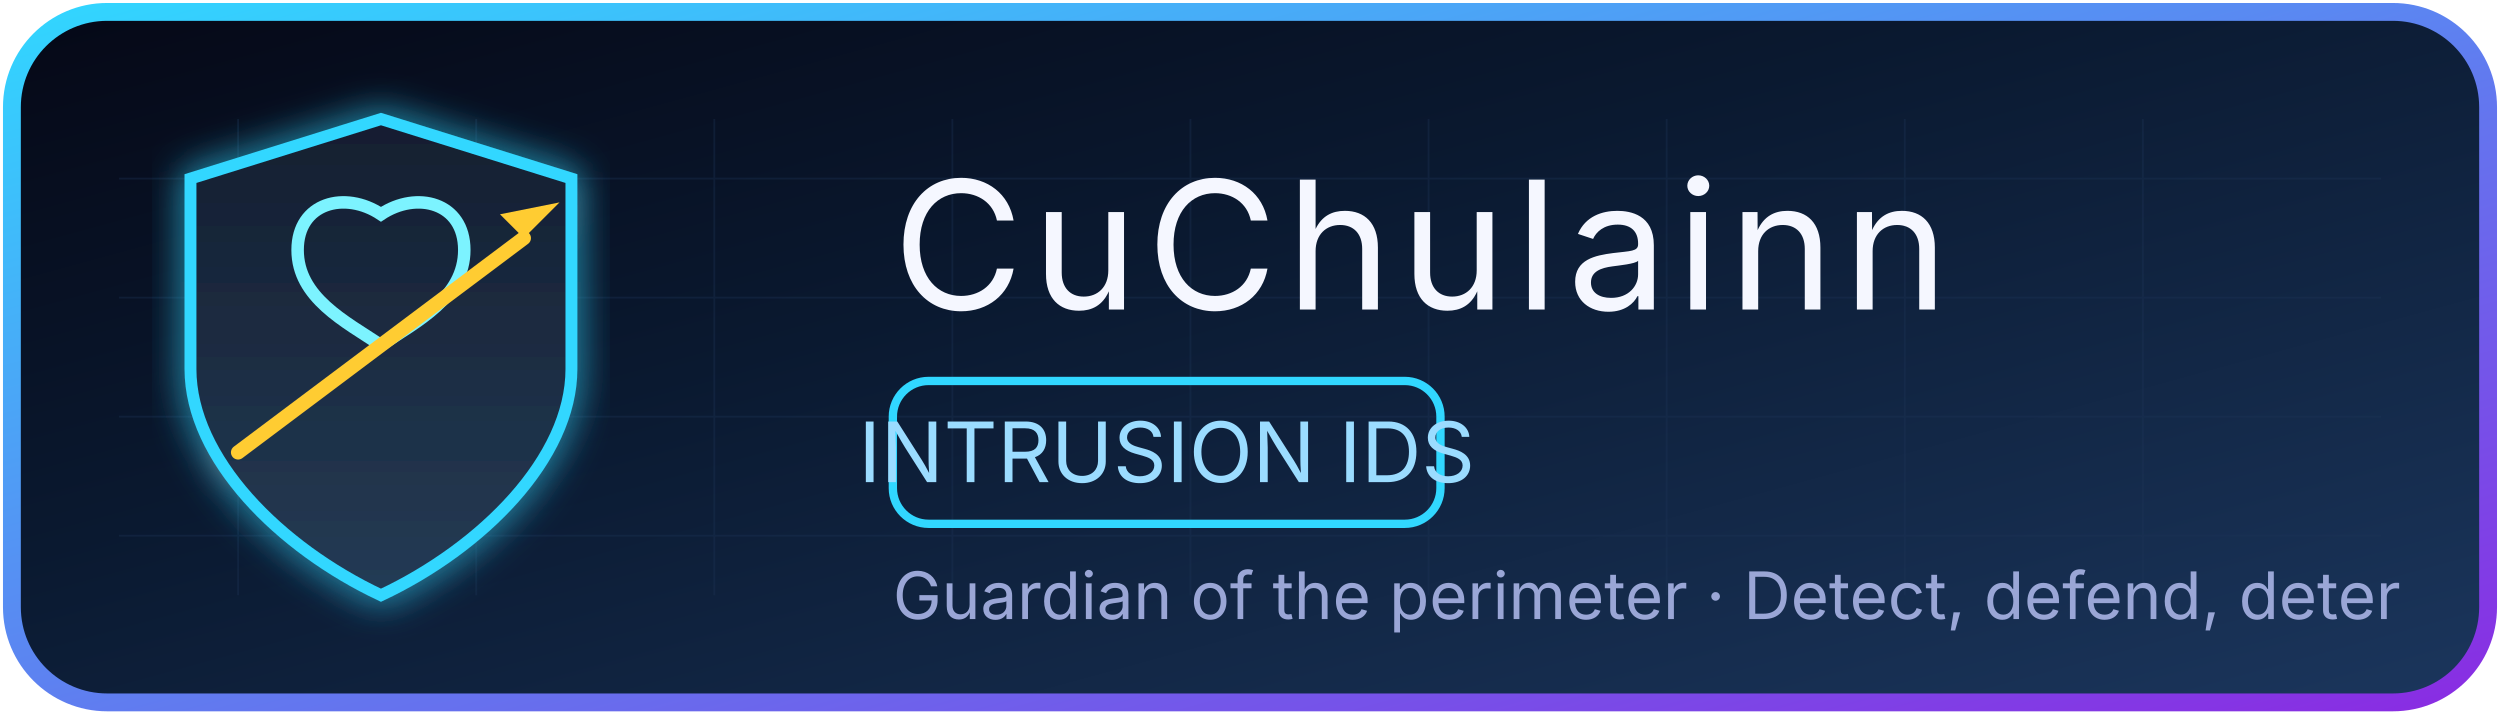
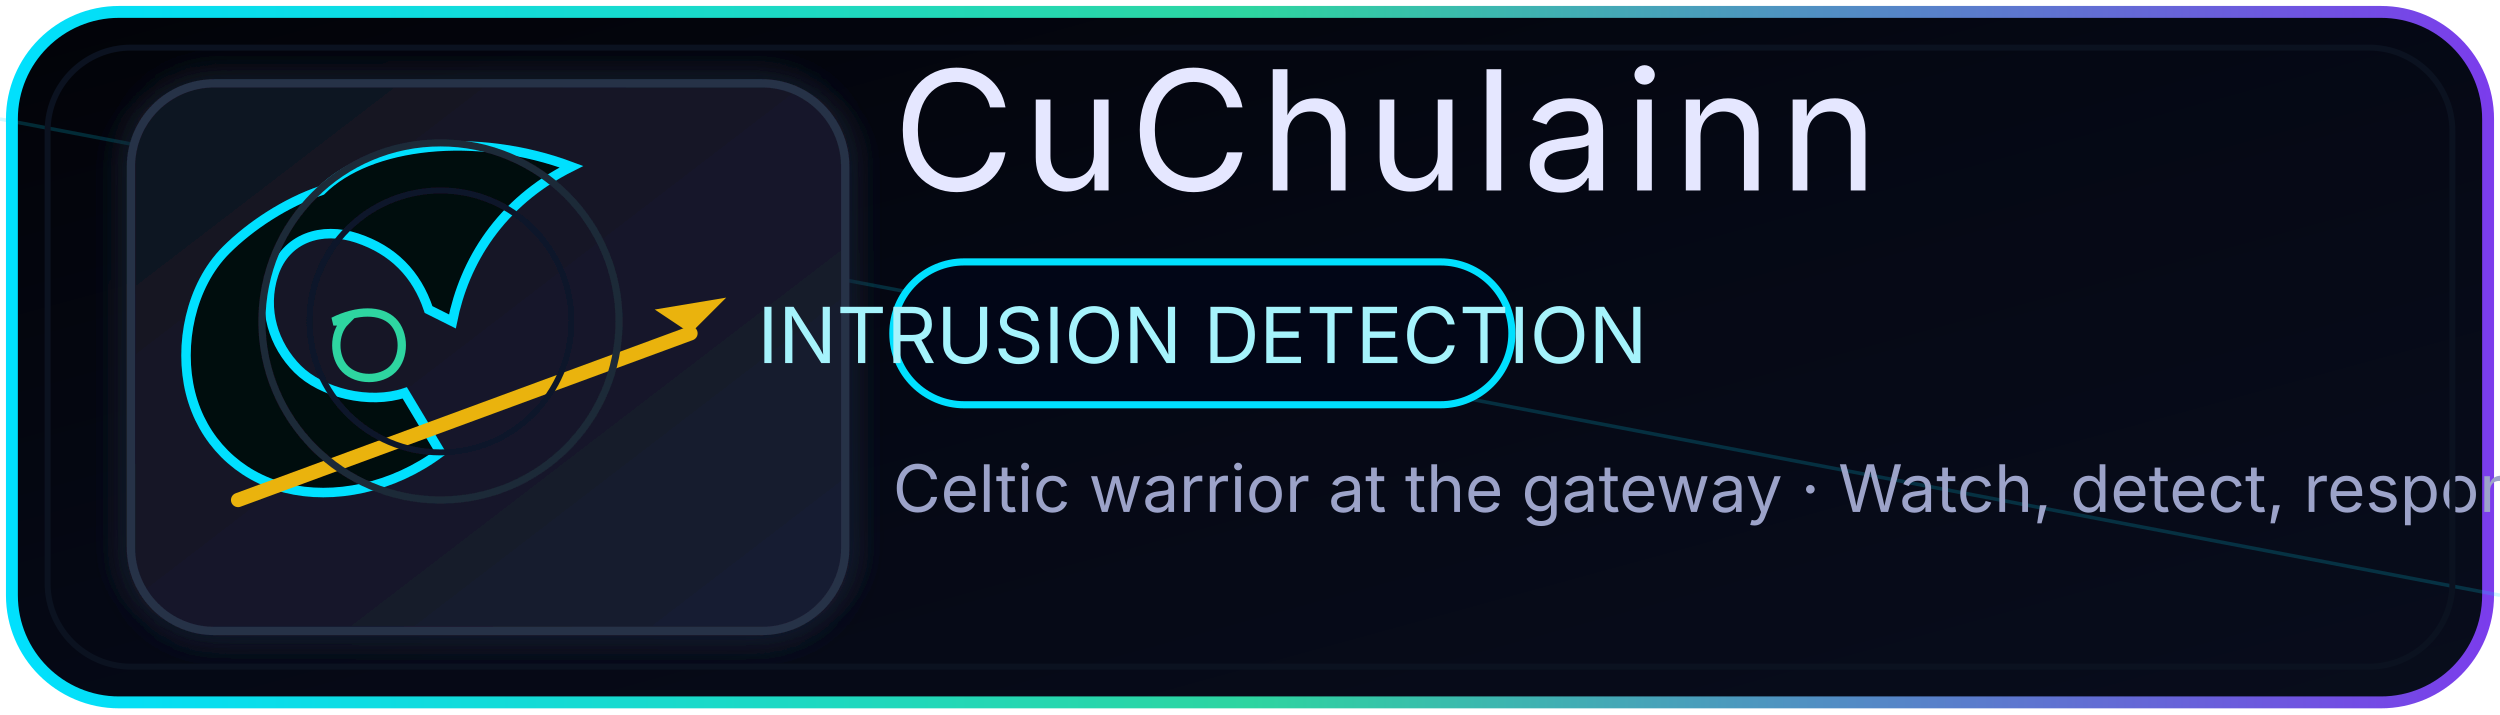
<svg xmlns="http://www.w3.org/2000/svg" width="420" height="120" viewBox="0 0 420 120" role="img" aria-labelledby="title desc">
  <defs>
    <linearGradient id="bgGrad" x1="0" y1="0" x2="1" y2="1">
-       <stop offset="0%" stop-color="#050816" />
-       <stop offset="40%" stop-color="#0a1930" />
-       <stop offset="100%" stop-color="#1b365d" />
+       <stop offset="0%" stop-color="#020308" />
+       <stop offset="45%" stop-color="#050814" />
+       <stop offset="100%" stop-color="#080d1c" />
    </linearGradient>
-     <linearGradient id="shieldGrad" x1="0" y1="0" x2="0" y2="1">
-       <stop offset="0%" stop-color="#141e30" />
-       <stop offset="100%" stop-color="#243b55" />
+     <linearGradient id="plateGrad" x1="0" y1="0" x2="1" y2="1">
+       <stop offset="0%" stop-color="#101320" />
+       <stop offset="100%" stop-color="#181d32" />
    </linearGradient>
-     <linearGradient id="borderGrad" x1="0" y1="0" x2="1" y2="1">
-       <stop offset="0%" stop-color="#31d7ff" />
-       <stop offset="100%" stop-color="#8a2be2" />
+     <linearGradient id="borderGrad" x1="0" y1="0" x2="1" y2="0">
+       <stop offset="0%" stop-color="#00e0ff" />
+       <stop offset="50%" stop-color="#2dd5a0" />
+       <stop offset="100%" stop-color="#7c3aed" />
    </linearGradient>
-     <filter id="glow">
+     <filter id="softGlow">
      <feGaussianBlur stdDeviation="3" result="blur" />
      <feMerge>
        <feMergeNode in="blur" />
        <feMergeNode in="SourceGraphic" />
      </feMerge>
    </filter>
  </defs>
-   <rect x="2" y="2" width="416" height="116" rx="16" ry="16" fill="url(#bgGrad)" stroke="url(#borderGrad)" stroke-width="3" />
-   <g stroke="#1d3557" stroke-width="0.3" opacity="0.35">
-     <line x1="40" y1="20" x2="40" y2="100" />
-     <line x1="80" y1="20" x2="80" y2="100" />
-     <line x1="120" y1="20" x2="120" y2="100" />
-     <line x1="160" y1="20" x2="160" y2="100" />
-     <line x1="200" y1="20" x2="200" y2="100" />
-     <line x1="240" y1="20" x2="240" y2="100" />
-     <line x1="280" y1="20" x2="280" y2="100" />
-     <line x1="320" y1="20" x2="320" y2="100" />
-     <line x1="360" y1="20" x2="360" y2="100" />
-     <line x1="20" y1="30" x2="400" y2="30" />
-     <line x1="20" y1="50" x2="400" y2="50" />
-     <line x1="20" y1="70" x2="400" y2="70" />
-     <line x1="20" y1="90" x2="400" y2="90" />
+   <rect x="2" y="2" width="416" height="116" rx="18" ry="18" fill="url(#bgGrad)" stroke="url(#borderGrad)" stroke-width="2" />
+   <line x1="0" y1="20" x2="420" y2="100" stroke="#00e0ff" stroke-width="0.6" opacity="0.18" />
+   <g transform="translate(22,14)" filter="url(#softGlow)">
+     <rect x="0" y="0" width="120" height="92" rx="14" ry="14" fill="url(#plateGrad)" stroke="#283046" stroke-width="1.4" />
+     <path d="       M32 18       C40 10, 58 8, 74 14       C62 20, 56 30, 54 40       L50 38       C48 32, 44 28, 38 26       C32 24, 26 26, 24 32       C22 38, 24 44, 28 48       C32 52, 40 54, 46 52       L52 62       C44 68, 34 70, 26 68       C18 66, 12 60, 10 52       C8 44, 10 34, 16 28       C20 24, 26 20, 32 18 Z" fill="#05070f" stroke="#00e0ff" stroke-width="1.6" />
+     <path d="       M34 40       C38 38, 42 38, 44 40       C46 42, 46 46, 44 48       C42 50, 38 50, 36 48       C34 46, 34 42, 36 40 Z" fill="none" stroke="#2dd5a0" stroke-width="1.4" />
+     <line x1="18" y1="70" x2="94" y2="42" stroke="#eab308" stroke-width="2.4" stroke-linecap="round" />
+     <polygon points="94,42 88,38 100,36" fill="#eab308" />
+     <circle cx="52" cy="40" r="30" fill="none" stroke="#1f2937" stroke-width="1.2" />
+     <circle cx="52" cy="40" r="22" fill="none" stroke="#0f172a" stroke-width="1" />
  </g>
-   <g transform="translate(32,20)" filter="url(#glow)">
-     <path d="M32 0 L64 10 L64 42 C64 57 49 72 32 80 C15 72 0 57 0 42 L0 10 Z" fill="url(#shieldGrad)" stroke="#31d7ff" stroke-width="2" />
-     <path d="M18 22              C18 14, 26 12, 32 16              C38 12, 46 14, 46 22              C46 30, 38 34, 32 38              C26 34, 18 30, 18 22 Z" fill="none" stroke="#7cf3ff" stroke-width="2.1" />
-     <line x1="8" y1="56" x2="56" y2="20" stroke="#ffcc33" stroke-width="2.4" stroke-linecap="round" />
-     <polygon points="56,20 52,16 62,14" fill="#ffcc33" />
+   <g transform="translate(150,32)">
+     <text x="0" y="0" font-family="system-ui, -apple-system, BlinkMacSystemFont, 'Segoe UI', sans-serif" font-size="28" letter-spacing="1.4" fill="#e5e7ff">
+       CuChulainn
+     </text>
+     <rect x="0" y="12" width="104" height="24" rx="12" ry="12" fill="#020617" stroke="#00e0ff" stroke-width="1.2" />
+     <text x="52" y="29" font-family="system-ui, -apple-system, BlinkMacSystemFont, 'Segoe UI', sans-serif" font-size="13" text-anchor="middle" fill="#a5f3fc">
+       INTRUSION DETECTION
+     </text>
+     <text x="0" y="54" font-family="system-ui, -apple-system, BlinkMacSystemFont, 'Segoe UI', sans-serif" font-size="11" fill="#9ca3c9">
+       Celtic warrior at the gateway · Watch, detect, respond
+     </text>
  </g>
-   <text x="150" y="52" font-family="system-ui, -apple-system, BlinkMacSystemFont, 'Segoe UI', sans-serif" font-size="30" letter-spacing="1.5" fill="#f5f7ff">
-     CuChulainn
-   </text>
-   <rect x="150" y="64" rx="6" ry="6" width="92" height="24" fill="none" stroke="#31d7ff" stroke-width="1.4" />
-   <text x="196" y="81" font-family="system-ui, -apple-system, BlinkMacSystemFont, 'Segoe UI', sans-serif" font-size="14" text-anchor="middle" fill="#9bdcff">
-     INTRUSION IDS
-   </text>
-   <text x="150" y="104" font-family="system-ui, -apple-system, BlinkMacSystemFont, 'Segoe UI', sans-serif" font-size="11" fill="#9aa6d6">
-     Guardian of the perimeter · Detect, defend, deter
-   </text>
-   <rect x="2" y="2" width="416" height="116" rx="16" ry="16" fill="none" stroke="#31d7ff" stroke-width="1" opacity="0.0">
-     <animate attributeName="opacity" values="0;0.45;0" dur="3.2s" repeatCount="indefinite" />
+   <rect x="8" y="8" width="404" height="104" rx="14" ry="14" fill="none" stroke="#0b1220" stroke-width="1" />
+   <rect x="4" y="4" width="412" height="112" rx="16" ry="16" fill="none" stroke="#00e0ff" stroke-width="1" opacity="0.0">
+     <animate attributeName="opacity" values="0;0.35;0" dur="3.6s" repeatCount="indefinite" />
  </rect>
</svg>
